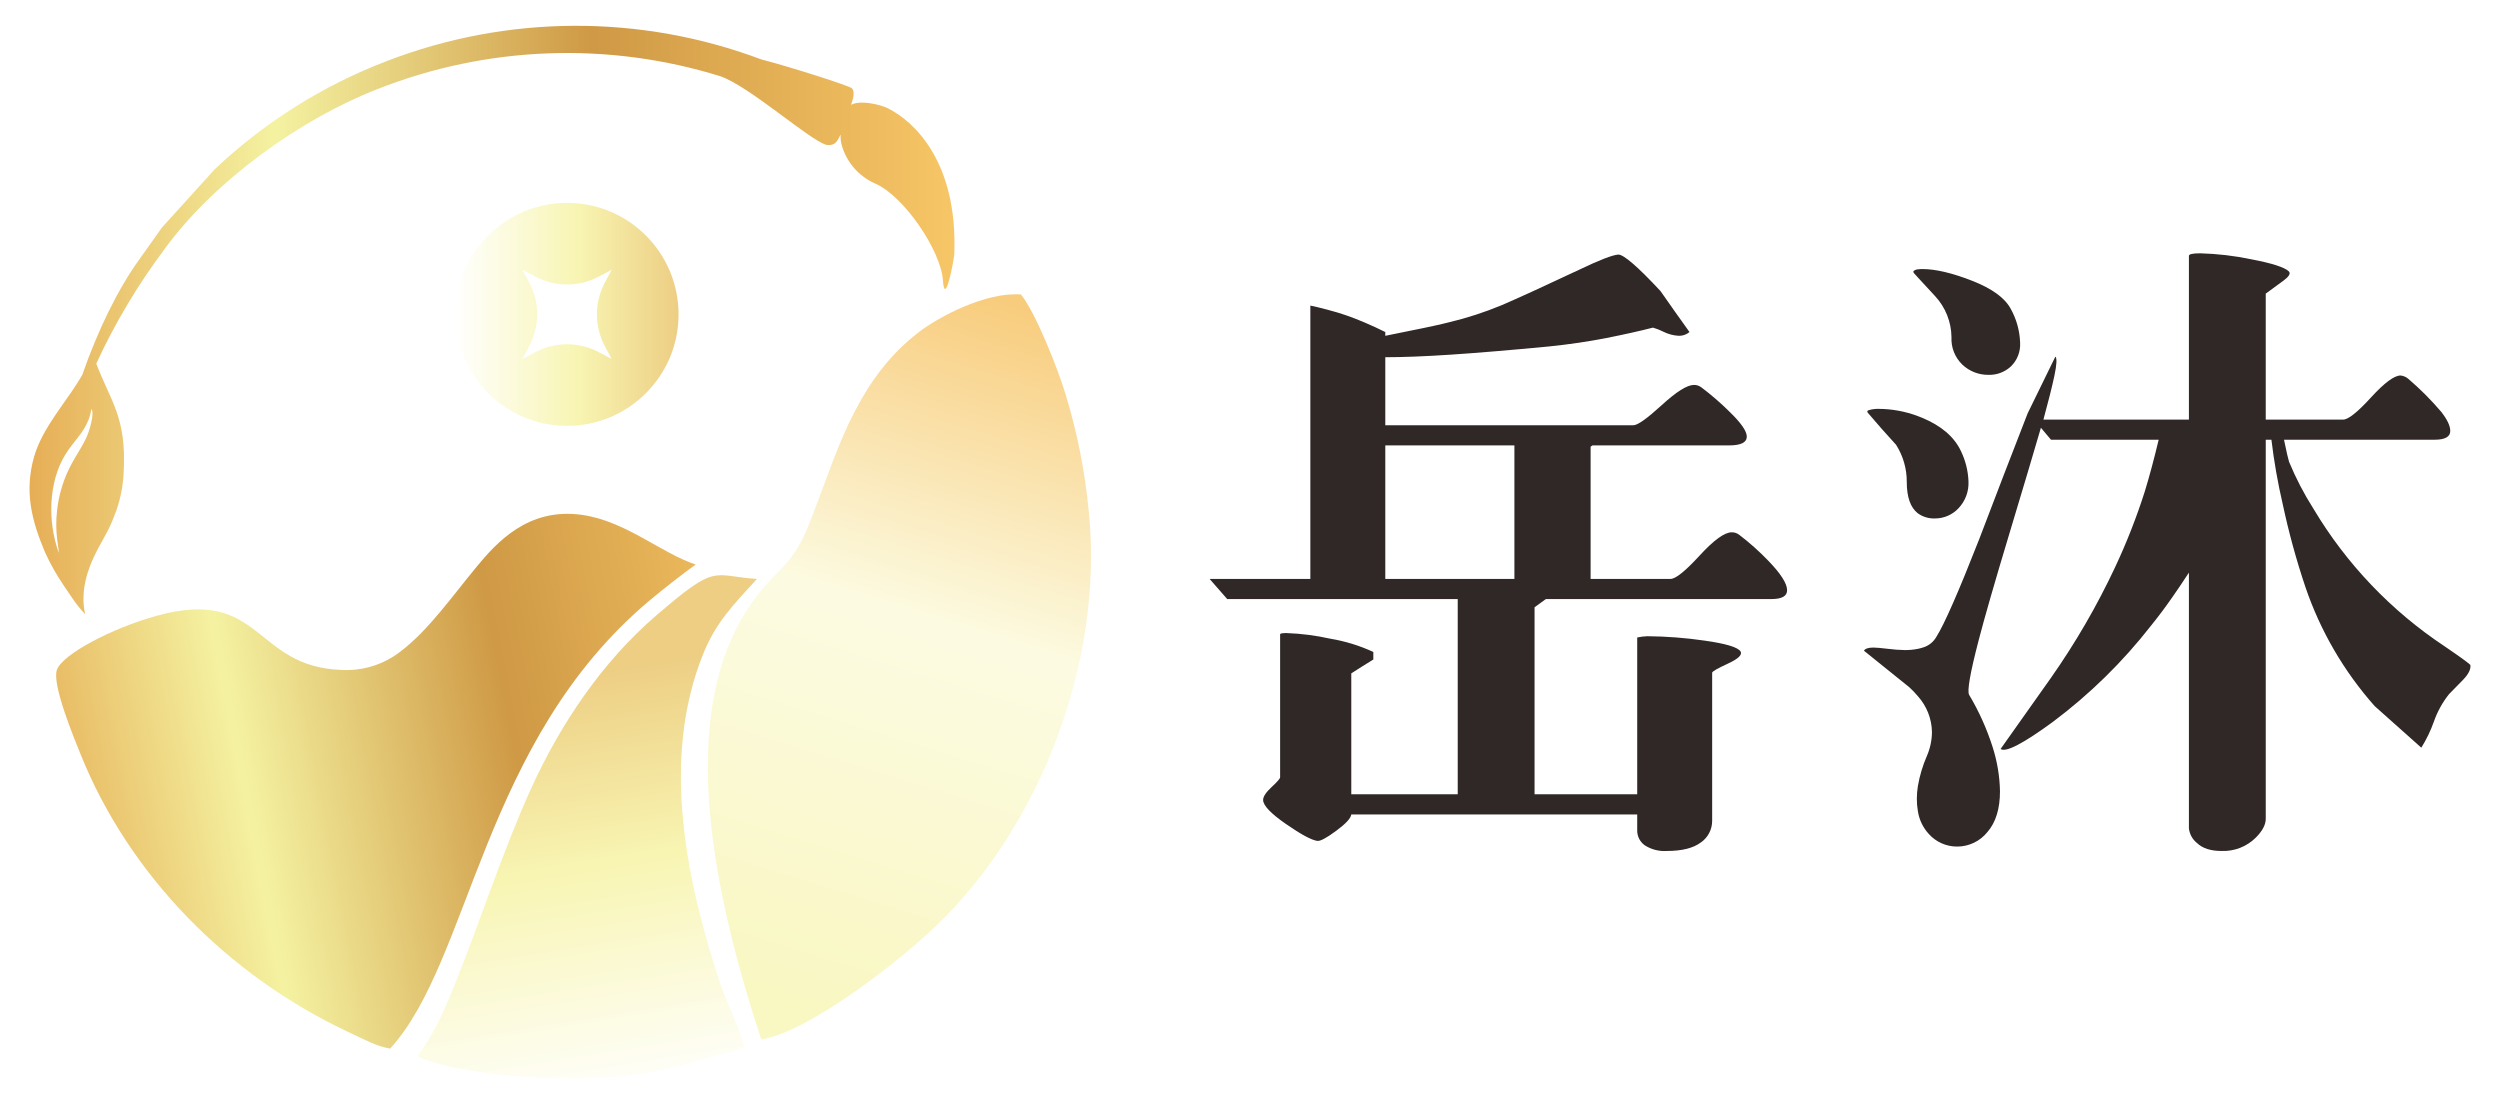
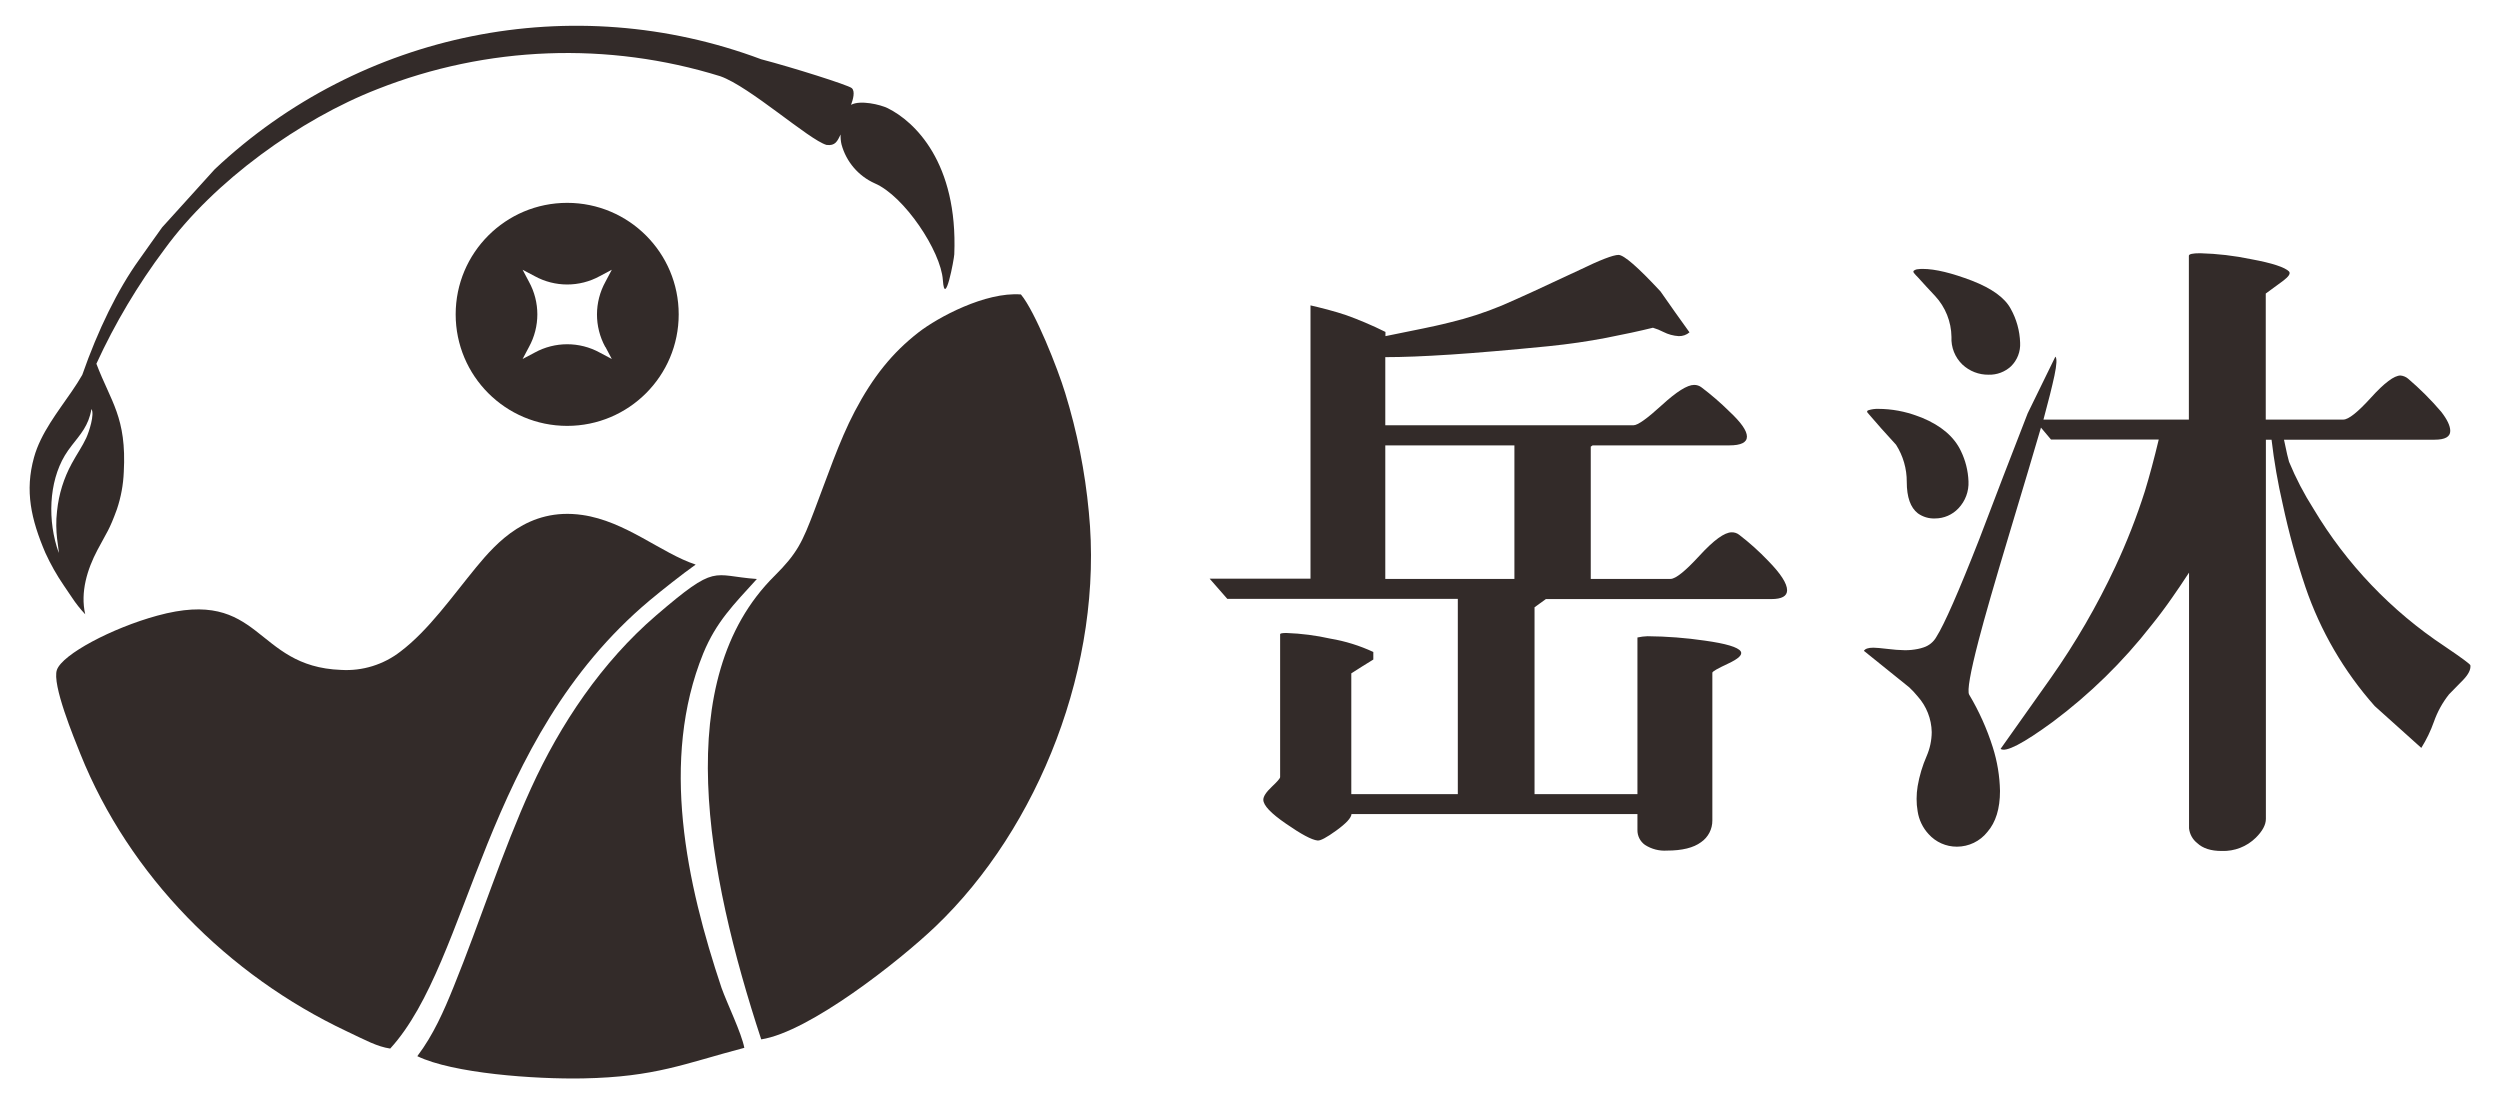
- <svg xmlns="http://www.w3.org/2000/svg" xmlns:xlink="http://www.w3.org/1999/xlink" id="曉_1" data-name="曉 1" viewBox="0 0 595 262.82">
+ <svg xmlns="http://www.w3.org/2000/svg" id="曉_1" data-name="曉 1" viewBox="0 0 595 262.82">
  <defs>
-     <style>.cls-1{fill:#2f2827;}.cls-2,.cls-3,.cls-4,.cls-5,.cls-6{fill-rule:evenodd;}.cls-2{fill:url(#新增漸層色票_5);}.cls-3{fill:url(#新增漸層色票_7);}.cls-4{fill:url(#新增漸層色票_6);}.cls-5{fill:url(#新增漸層色票_6-2);}.cls-6{fill:url(#新增漸層色票_7-2);}</style>
-     <linearGradient id="新增漸層色票_5" x1="189.76" y1="238.56" x2="240.942" y2="72.219" gradientUnits="userSpaceOnUse">
-       <stop offset="0" stop-color="#f9f7c2" />
-       <stop offset="0.547" stop-color="#fcfbe2" />
-       <stop offset="1" stop-color="#f8cc7d" />
-     </linearGradient>
-     <linearGradient id="新增漸層色票_7" x1="10.656" y1="205.724" x2="196.772" y2="169.664" gradientUnits="userSpaceOnUse">
-       <stop offset="0" stop-color="#e6ae56" />
-       <stop offset="0.266" stop-color="#f4f2a1" />
-       <stop offset="0.609" stop-color="#cf9945" />
-       <stop offset="1" stop-color="#f7c666" />
-     </linearGradient>
-     <linearGradient id="新增漸層色票_6" x1="150.538" y1="261.622" x2="134.252" y2="160.422" gradientUnits="userSpaceOnUse">
-       <stop offset="0" stop-color="#fffffe" />
-       <stop offset="0.547" stop-color="#f8f5b3" />
-       <stop offset="1" stop-color="#edce83" />
-     </linearGradient>
-     <linearGradient id="新增漸層色票_6-2" x1="108.418" y1="74.82" x2="161.494" y2="74.82" xlink:href="#新增漸層色票_6" />
-     <linearGradient id="新增漸層色票_7-2" x1="7.028" y1="76.153" x2="227.169" y2="76.153" xlink:href="#新增漸層色票_7" />
+     <style>.cls-1,.cls-2{fill:#332b29;}.cls-2{fill-rule:evenodd;}</style>
  </defs>
-   <path class="cls-1" d="M451.262,105.854a16.275,16.275,0,0,1,2.548,8.843q0,5.447,2.648,7.481a6.539,6.539,0,0,0,4.097,1.213,7.615,7.615,0,0,0,5.546-2.398,8.709,8.709,0,0,0,2.398-6.445,18.063,18.063,0,0,0-1.799-7.195q-2.398-5.096-9.293-7.944-.474-.195-.95-.372a26.73,26.73,0,0,0-9.393-1.726,7.207,7.207,0,0,0-2.249.3q-.599.15-.299.6Q447.814,102.107,451.262,105.854Z" />
-   <path class="cls-1" d="M456.458,66.045q2.049,2.266,4.097,4.435a14.599,14.599,0,0,1,3.897,9.743,8.489,8.489,0,0,0,2.623,6.595,8.91,8.91,0,0,0,6.22,2.398,7.519,7.519,0,0,0,5.321-2.024,7.303,7.303,0,0,0,2.173-5.621,17.76,17.76,0,0,0-2.248-8.094q-2.099-3.897-9.219-6.67-7.12-2.773-11.766-2.773a7.674,7.674,0,0,0-1.099.068,1.794,1.794,0,0,0-.999.382q-.15.15,0,.45Q455.958,65.492,456.458,66.045Z" />
-   <path class="cls-1" d="M581.815,153.819a101.874,101.874,0,0,1-31.177-32.676,72.94,72.94,0,0,1-5.846-11.241q-.299-.899-1.199-5.246h35.824q3.747,0,3.747-2.098,0-1.799-2.173-4.572a70.628,70.628,0,0,0-7.869-7.869,3.3,3.3,0,0,0-1.799-.749q-2.248,0-7.045,5.246-4.796,5.246-6.595,5.246H539.247V69.88q2.248-1.649,4.197-3.073,1.948-1.424,1.349-2.173-1.499-1.499-8.993-2.923a68.103,68.103,0,0,0-12.141-1.424q-2.698,0-2.698.6V99.858H486.336q1.799-6.595,2.623-10.492.824-3.897.224-4.497-3.297,6.745-6.595,13.49Q476.743,113.348,471.047,128.337q-7.345,18.736-10.192,23.233a5.426,5.426,0,0,1-2.998,2.474,11.147,11.147,0,0,1-1.399.381,15.32,15.32,0,0,1-3.098.293,36.529,36.529,0,0,1-4.047-.3q-2.548-.3-3.447-.299-1.798,0-2.248.749,5.396,4.347,10.792,8.694a22.057,22.057,0,0,1,2.048,2.135,13.111,13.111,0,0,1,3.348,8.507,14.573,14.573,0,0,1-1.199,5.696,31.245,31.245,0,0,0-2.148,7.166,19.317,19.317,0,0,0-.25,3.026,16.854,16.854,0,0,0,.25,2.986,10.291,10.291,0,0,0,2.598,5.408,8.999,8.999,0,0,0,6.745,2.998,9.222,9.222,0,0,0,7.195-3.447q2.998-3.448,2.998-9.743a36.772,36.772,0,0,0-1.724-10.417A59.386,59.386,0,0,0,468.648,165.36q-.749-1.349,2.249-12.891,2.098-8.094,7.27-25.257,5.171-17.162,7.569-25.406l2.399,2.848h25.631q-1.648,6.895-3.297,12.291a148.661,148.661,0,0,1-7.045,17.987,175.638,175.638,0,0,1-15.288,26.381q-7.645,10.792-11.992,16.938,1.799,1.349,12.441-6.445a123.396,123.396,0,0,0,23.383-22.933q2.548-3.147,4.946-6.595,1.799-2.548,4.047-5.996v60.855a5.182,5.182,0,0,0,1.949,3.522q1.948,1.873,5.846,1.873a10.955,10.955,0,0,0,8.094-3.147q2.398-2.398,2.398-4.497V104.655h1.349a142.544,142.544,0,0,0,2.698,15.364,179.44,179.44,0,0,0,5.396,19.71,83.026,83.026,0,0,0,16.488,28.329q5.546,4.946,11.092,9.893a31.514,31.514,0,0,0,2.998-6.221,22.252,22.252,0,0,1,3.597-6.52q1.499-1.499,3.373-3.447,1.873-1.949,1.723-3.447Q587.961,158.016,581.815,153.819Z" />
-   <path class="cls-1" d="M413.939,127.288a2.79,2.79,0,0,0-1.799-.599q-2.548,0-7.644,5.546-5.096,5.546-6.895,5.546H378.565V106.304l.45-.3h32.526q4.197,0,4.197-2.099,0-1.949-4.197-5.996a64.543,64.543,0,0,0-6.595-5.696,2.79,2.79,0,0,0-1.799-.599q-2.398,0-7.644,4.796-5.246,4.796-6.745,4.796H329.701V85.019q6.27,0,15.364-.595l.075-.005q9.143-.599,23.383-1.948,7.345-.75,13.79-2.024,6.445-1.274,11.092-2.473a13.59,13.59,0,0,1,2.473.974,9.357,9.357,0,0,0,3.672.974,3.783,3.783,0,0,0,2.548-.899q-3.447-4.797-6.895-9.743-8.094-8.693-10.043-8.693-2.098.15-9.293,3.597-12.741,5.995-18.512,8.469a82.41,82.41,0,0,1-12.291,4.002q-.848.213-1.724.42-2.398.599-13.64,2.848v-.899q-2.398-1.199-4.872-2.249-2.473-1.049-4.421-1.724-1.949-.675-4.497-1.349-2.548-.674-4.047-.974v65.052H287.882l4.197,4.797h54.86v46.466H321.607V160.264q2.549-1.649,5.246-3.298v-1.799a39.958,39.958,0,0,0-10.193-3.148,57.364,57.364,0,0,0-10.492-1.349q-1.499,0-1.499.299v34.025q0,.45-2.023,2.324-2.024,1.873-2.023,3.073,0,1.949,5.396,5.696,5.396,3.747,7.495,4.047,1.049.15,4.496-2.398,3.447-2.548,3.597-3.897H389.656v3.747a4.274,4.274,0,0,0,1.799,3.597,8.651,8.651,0,0,0,5.246,1.349q5.396,0,8.094-2.023a6.204,6.204,0,0,0,2.698-5.171V160.114q0-.45,3.747-2.174,3.748-1.724,2.998-2.923-1.049-1.499-8.543-2.548a99.129,99.129,0,0,0-13.64-1.049,12.921,12.921,0,0,0-2.399.3v37.323H365.225V144.525l2.698-1.948h53.66q3.747,0,3.747-2.098,0-2.398-4.497-7.045A60.075,60.075,0,0,0,413.939,127.288ZM360.428,137.78H329.701V106.004H360.428Z" />
-   <path class="cls-2" d="M181.173,247.374c11.46-1.776,32.891-18.682,41.432-26.83,24.6-23.468,40.133-62.514,36.54-98.704a141.309,141.309,0,0,0-5.627-28.277c-1.779-5.879-7.148-19.4-10.542-23.479-8.463-.656-19.783,5.469-24.333,8.99-6.237,4.826-10.888,10.605-15.218,18.843-3.745,7.126-6.629,15.807-9.64,23.673-2.827,7.385-4.016,10.07-9.484,15.499C159.517,161.691,168.086,207.517,181.173,247.374Z" />
-   <path class="cls-3" d="M37.411,146.527c-10.765,2.953-22.525,9.18-23.866,12.885-1.246,3.445,4.125,16.351,5.571,19.954C30.779,208.429,54.271,232.05,82.443,245.402c4.645,2.201,7.296,3.679,10.422,4.151,19.23-21.058,21.824-73.158,61.758-106.658,2.888-2.423,7.816-6.313,10.949-8.537-8.195-2.699-16.664-10.333-26.991-11.81-12.895-1.845-20.393,6.594-25.199,12.403-5.796,7.005-11.409,15.052-18.063,20.105a20.981,20.981,0,0,1-14.129,4.383C60.275,158.684,62.445,139.658,37.411,146.527Z" />
-   <path class="cls-4" d="M180.144,137.796c-10.86-.765-9.387-3.857-23.964,8.69-12.886,11.092-22.758,25.774-29.759,41.144-6.843,15.026-12.111,31.7-18.427,47.269-2.319,5.715-4.785,11.372-8.638,16.473,8.449,4.088,27.926,5.506,39.478,5.286,17.205-.327,24.098-3.521,38.359-7.279-.689-3.579-4.076-10.467-5.433-14.277-8.33-24.882-14.662-54.171-4.363-79.56C170.483,147.936,174.669,143.83,180.144,137.796Z" />
-   <path class="cls-5" d="M134.956,48.282a26.538,26.538,0,1,0,26.538,26.538A26.538,26.538,0,0,0,134.956,48.282Zm9.097,34.289,1.519,2.866-2.866-1.518a16.109,16.109,0,0,0-15.501,0L124.34,85.436l1.519-2.866a16.111,16.111,0,0,0,0-15.501l-1.519-2.866,2.866,1.518a16.109,16.109,0,0,0,15.501,0l2.866-1.518-1.519,2.866A16.109,16.109,0,0,0,144.054,82.57Z" />
-   <path class="cls-6" d="M211.278,25.753c-1.748-.864-6.558-2.028-8.731-.8.431-1.164,1.072-3.26.14-3.98-.81-.626-14.049-4.891-21.506-6.839a125.314,125.314,0,0,0-89.121.397,124.066,124.066,0,0,0-40.952,25.753L38.577,54.116c-1.883,2.587-3.377,4.799-5.449,7.67C28.025,68.855,23.291,78.595,19.579,89.224c-.736,1.296-1.577,2.595-2.475,3.908C13.743,98.044,9.675,103.134,8.076,108.836c-2.23,7.955-.699,14.766,2.682,22.703a52.847,52.847,0,0,0,4.43,7.842c.633.911,1.262,1.869,1.915,2.818a28.583,28.583,0,0,0,3.159,3.968c-1.206-5.279.485-10.715,2.912-15.3,2.31-4.365,2.797-4.65,4.635-9.702a31.828,31.828,0,0,0,1.633-8.857c.706-13.017-3.092-16.706-6.526-25.772A150.072,150.072,0,0,1,39.155,59.308c11.765-16.185,32.291-30.947,50.7-38.109A122.965,122.965,0,0,1,171.451,18.146c7.04,2.472,21.082,15.124,25.246,16.341,2.138.291,2.607-.939,3.368-2.477a8.288,8.288,0,0,0,.216,2.357,14.169,14.169,0,0,0,7.917,9.271c7.017,3.007,15.733,16.11,16.205,22.994.472,6.884,2.679-5.016,2.714-6.117C227.984,38.673,217.651,28.903,211.278,25.753ZM20.532,104.219c-.924,2.002-2.2,3.806-3.427,6.059a29.871,29.871,0,0,0-3.529,11.321c-.608,5.05.477,8.968.411,9.977-2.738-7.635-2.37-16.816,1.445-23.198a25.084,25.084,0,0,1,1.673-2.422c1.988-2.589,4.018-4.663,4.652-8.641C22.565,98.553,21.192,102.787,20.532,104.219Z" />
+   <path class="cls-1" d="M451.26,105.85a16.29,16.29,0,0,1,2.55,8.85q0,5.44,2.65,7.48a6.52,6.52,0,0,0,4.09,1.21,7.62,7.62,0,0,0,5.55-2.4,8.69,8.69,0,0,0,2.4-6.44,18.08,18.08,0,0,0-1.8-7.2q-2.4-5.09-9.29-7.94c-.32-.13-.64-.26-1-.37a26.75,26.75,0,0,0-9.4-1.73,7.18,7.18,0,0,0-2.24.3q-.6.15-.3.6Q447.8,102.11,451.26,105.85Z" />
+   <path class="cls-1" d="M456.46,66c1.36,1.52,2.73,3,4.09,4.44a14.6,14.6,0,0,1,3.9,9.74,8.53,8.53,0,0,0,2.62,6.6,8.93,8.93,0,0,0,6.23,2.4,7.53,7.53,0,0,0,5.32-2,7.29,7.29,0,0,0,2.17-5.62,17.73,17.73,0,0,0-2.25-8.09q-2.1-3.9-9.22-6.67C464.58,65,460.65,64,457.56,64a8.35,8.35,0,0,0-1.1.07,1.78,1.78,0,0,0-1,.38q-.15.15,0,.45C455.79,65.31,456.12,65.68,456.46,66Z" />
+   <path class="cls-1" d="M581.82,153.82a101.82,101.82,0,0,1-31.18-32.68,72.53,72.53,0,0,1-5.85-11.24q-.3-.9-1.2-5.25h35.83c2.5,0,3.74-.69,3.74-2.09q0-1.8-2.17-4.58a70.71,70.71,0,0,0-7.87-7.86,3.3,3.3,0,0,0-1.8-.75q-2.25,0-7,5.24t-6.6,5.25H539.25v-30l4.19-3.07c1.3-1,1.75-1.68,1.35-2.18-1-1-4-2-9-2.92a68,68,0,0,0-12.14-1.42q-2.7,0-2.7.6v39H486.34q1.79-6.6,2.62-10.49c.55-2.6.62-4.1.22-4.5q-3.29,6.75-6.59,13.49-5.85,15-11.54,30-7.35,18.74-10.2,23.23a5.37,5.37,0,0,1-3,2.47,10.27,10.27,0,0,1-1.4.38,15,15,0,0,1-3.1.3,36.59,36.59,0,0,1-4.05-.3c-1.7-.2-2.84-.3-3.44-.3q-1.8,0-2.25.75l10.79,8.69a21.49,21.49,0,0,1,2,2.14,13.1,13.1,0,0,1,3.35,8.5,14.59,14.59,0,0,1-1.2,5.7,30.87,30.87,0,0,0-2.15,7.17,18.82,18.82,0,0,0-.25,3,16.59,16.59,0,0,0,.25,3,10.23,10.23,0,0,0,2.6,5.41,9,9,0,0,0,6.74,3A9.25,9.25,0,0,0,473,198q3-3.45,3-9.75a36.69,36.69,0,0,0-1.72-10.41,59.36,59.36,0,0,0-5.62-12.52q-.75-1.35,2.25-12.89,2.1-8.1,7.27-25.26t7.57-25.4l2.39,2.84h25.64q-1.65,6.9-3.3,12.3a148.51,148.51,0,0,1-7.05,18,174.17,174.17,0,0,1-15.29,26.38l-12,16.94q1.8,1.35,12.44-6.44A123.38,123.38,0,0,0,512,148.87c1.7-2.1,3.34-4.29,4.94-6.59q1.8-2.55,4.05-6v60.86a5.18,5.18,0,0,0,1.95,3.52q2,1.88,5.84,1.87a11,11,0,0,0,8.1-3.15q2.4-2.38,2.4-4.49V104.65h1.35A142,142,0,0,0,543.29,120a179.89,179.89,0,0,0,5.4,19.71,83.07,83.07,0,0,0,16.49,28.33L576.27,178a31.49,31.49,0,0,0,3-6.22,22.47,22.47,0,0,1,3.59-6.52q1.5-1.5,3.38-3.45c1.25-1.3,1.82-2.45,1.72-3.44Q588,158,581.82,153.82Z" />
+   <path class="cls-1" d="M413.94,127.29a2.79,2.79,0,0,0-1.8-.6q-2.55,0-7.64,5.54t-6.9,5.55h-19V106.3l.44-.3h32.53q4.2,0,4.2-2.09t-4.2-6a65.54,65.54,0,0,0-6.59-5.7,2.79,2.79,0,0,0-1.8-.6q-2.4,0-7.65,4.8c-3.5,3.2-5.74,4.8-6.74,4.8H329.7V85q6.27,0,15.36-.6h.08q9.14-.6,23.38-2,7.35-.75,13.79-2T393.4,78a13.83,13.83,0,0,1,2.48,1,9.32,9.32,0,0,0,3.67,1,3.78,3.78,0,0,0,2.55-.9q-3.45-4.78-6.9-9.74-8.08-8.7-10-8.69t-9.29,3.59q-12.75,6-18.51,8.47a81.28,81.28,0,0,1-12.3,4c-.56.15-1.14.29-1.72.42q-2.4.6-13.64,2.85V79q-2.4-1.2-4.87-2.24t-4.42-1.73q-1.95-.67-4.5-1.35c-1.7-.45-3.05-.77-4.05-1v65.05h-24l4.2,4.8h54.86V189H321.61V160.26c1.7-1.1,3.44-2.19,5.24-3.29v-1.8A39.87,39.87,0,0,0,316.66,152a57.33,57.33,0,0,0-10.49-1.35q-1.5,0-1.5.3v34c0,.3-.68,1.07-2,2.32s-2,2.27-2,3.07q0,2,5.4,5.7c3.6,2.5,6.09,3.84,7.49,4q1,.15,4.5-2.39t3.6-3.9h68.05v3.75a4.26,4.26,0,0,0,1.8,3.59,8.6,8.6,0,0,0,5.24,1.35q5.4,0,8.1-2a6.21,6.21,0,0,0,2.69-5.17V160.11c0-.3,1.25-1,3.75-2.17s3.5-2.12,3-2.92q-1-1.5-8.54-2.55a99.17,99.17,0,0,0-13.64-1.05,12.91,12.91,0,0,0-2.4.3V189H365.22V144.53l2.7-1.95h53.66q3.75,0,3.75-2.1,0-2.4-4.5-7A60,60,0,0,0,413.94,127.29Zm-53.51,10.49H329.7V106h30.73Z" />
+   <path class="cls-2" d="M181.17,247.37c11.46-1.77,32.89-18.68,41.44-26.83,24.6-23.46,40.13-62.51,36.53-98.7a140.57,140.57,0,0,0-5.62-28.28c-1.78-5.87-7.15-19.4-10.54-23.48-8.47-.65-19.79,5.47-24.34,9-6.23,4.83-10.89,10.61-15.22,18.85-3.74,7.12-6.62,15.8-9.64,23.67-2.82,7.39-4,10.07-9.48,15.5C159.52,161.69,168.09,207.52,181.17,247.37Z" />
+   <path class="cls-2" d="M37.41,146.53c-10.76,2.95-22.52,9.18-23.86,12.88-1.25,3.45,4.12,16.35,5.57,20,11.66,29.06,35.15,52.68,63.32,66,4.65,2.2,7.3,3.68,10.43,4.15,19.23-21.06,21.82-73.16,61.75-106.66,2.89-2.42,7.82-6.31,10.95-8.53-8.19-2.7-16.66-10.34-27-11.81-12.89-1.85-20.39,6.59-25.2,12.4C107.59,142,102,150,95.32,155.06a21,21,0,0,1-14.13,4.38C60.28,158.68,62.45,139.66,37.41,146.53Z" />
+   <path class="cls-2" d="M180.14,137.8c-10.86-.77-9.38-3.86-24,8.69-12.89,11.09-22.76,25.77-29.76,41.14-6.84,15-12.11,31.7-18.43,47.27-2.31,5.71-4.78,11.37-8.63,16.47,8.45,4.09,27.92,5.51,39.47,5.29,17.21-.33,24.1-3.52,38.36-7.28-.69-3.58-4.07-10.47-5.43-14.28-8.33-24.88-14.66-54.17-4.36-79.56C170.48,147.94,174.67,143.83,180.14,137.8Z" />
+   <path class="cls-2" d="M135,48.28a26.54,26.54,0,1,0,26.53,26.54A26.54,26.54,0,0,0,135,48.28Zm9.09,34.29,1.52,2.87-2.86-1.52a16.09,16.09,0,0,0-15.5,0l-2.87,1.52,1.52-2.87a16.1,16.1,0,0,0,0-15.5l-1.52-2.87,2.87,1.52a16.09,16.09,0,0,0,15.5,0l2.86-1.52-1.52,2.87A16.1,16.1,0,0,0,144.05,82.57Z" />
+   <path class="cls-2" d="M211.28,25.75c-1.75-.86-6.56-2-8.73-.8.43-1.16,1.07-3.26.14-4s-14.05-4.89-21.51-6.84A125.51,125.51,0,0,0,51.11,40.28L38.58,54.12c-1.89,2.58-3.38,4.8-5.45,7.67-5.1,7.07-9.84,16.8-13.55,27.43-.74,1.3-1.58,2.6-2.48,3.91-3.36,4.91-7.42,10-9,15.71-2.23,8-.7,14.76,2.68,22.7a52.32,52.32,0,0,0,4.43,7.84c.63.91,1.26,1.87,1.91,2.82a29.45,29.45,0,0,0,3.16,4c-1.2-5.28.49-10.72,2.91-15.3,2.31-4.37,2.8-4.65,4.64-9.71a31.69,31.69,0,0,0,1.63-8.85c.71-13-3.09-16.71-6.52-25.77A149.29,149.29,0,0,1,39.16,59.31C50.92,43.12,71.45,28.36,89.86,21.2a122.93,122.93,0,0,1,81.59-3.05c7,2.47,21.08,15.12,25.25,16.34,2.14.29,2.6-.94,3.37-2.48a8.36,8.36,0,0,0,.21,2.36,14.21,14.21,0,0,0,7.92,9.27c7,3,15.73,16.11,16.2,23s2.68-5,2.72-6.12C228,38.67,217.65,28.9,211.28,25.75ZM20.53,104.22c-.92,2-2.2,3.8-3.43,6.06a29.9,29.9,0,0,0-3.52,11.32c-.61,5.05.47,9,.41,10-2.74-7.64-2.37-16.82,1.44-23.2A24.4,24.4,0,0,1,17.1,106c2-2.59,4-4.67,4.66-8.65C22.57,98.55,21.19,102.79,20.53,104.22Z" />
</svg>
